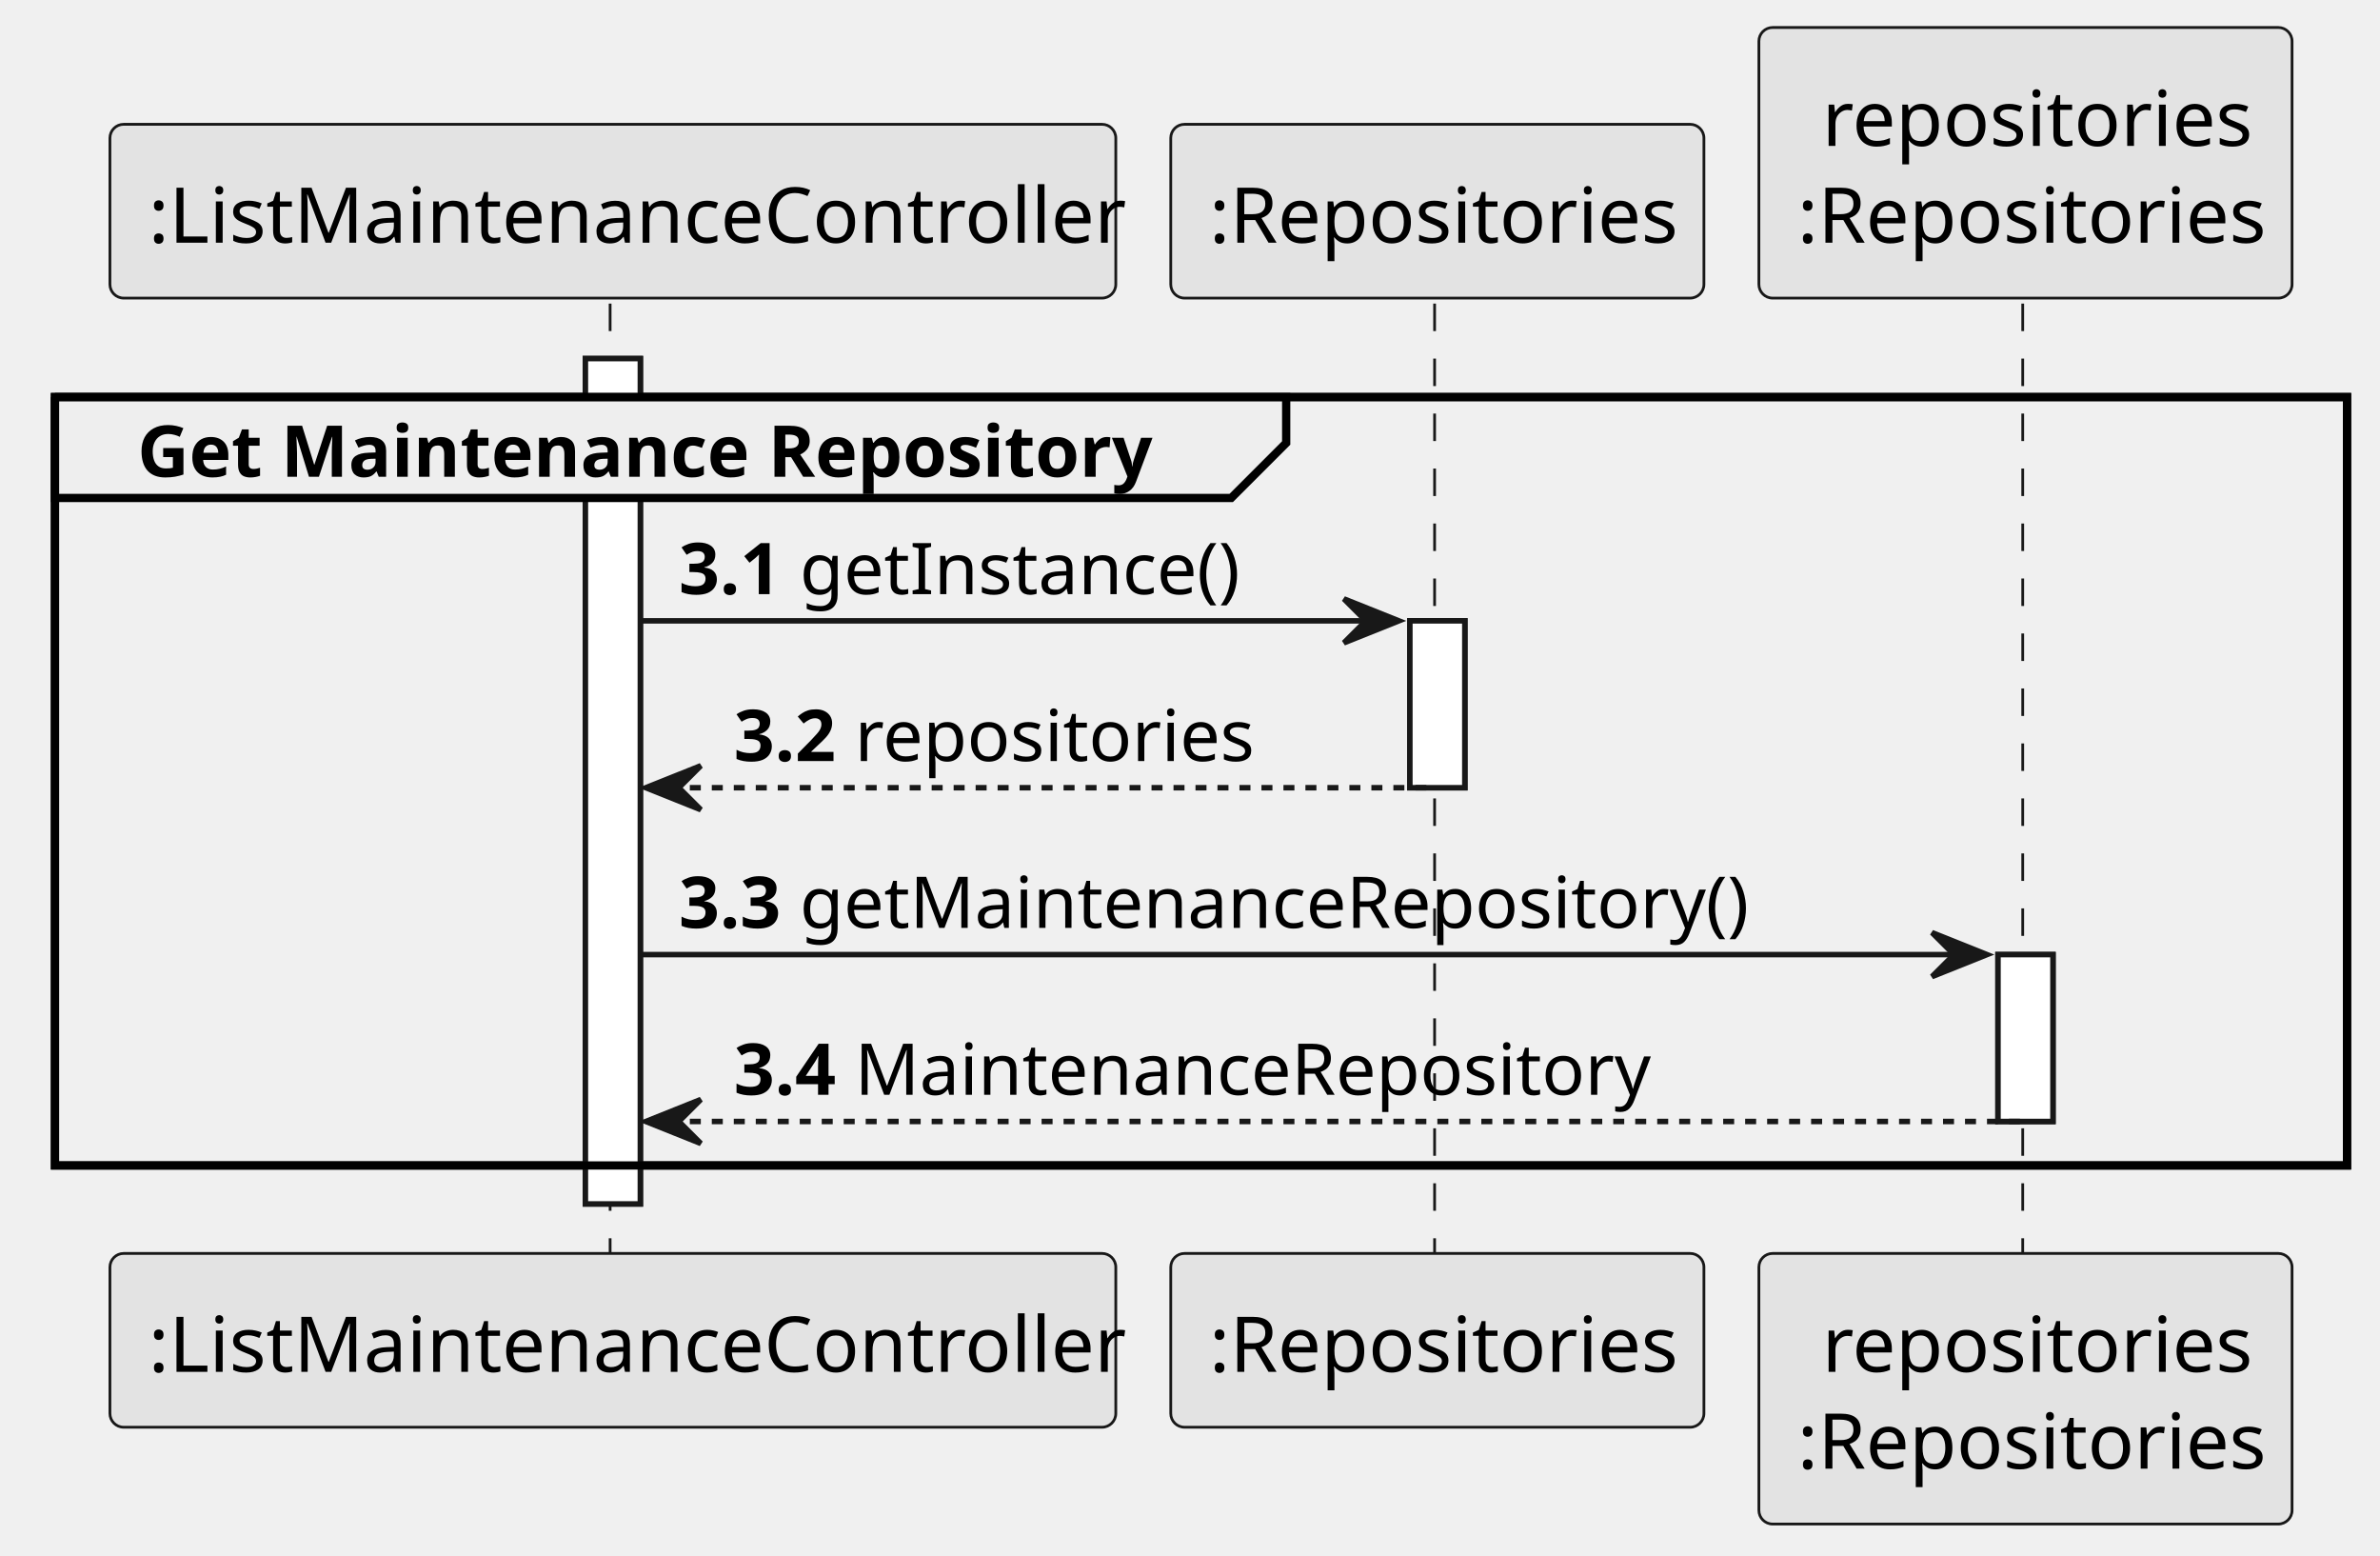
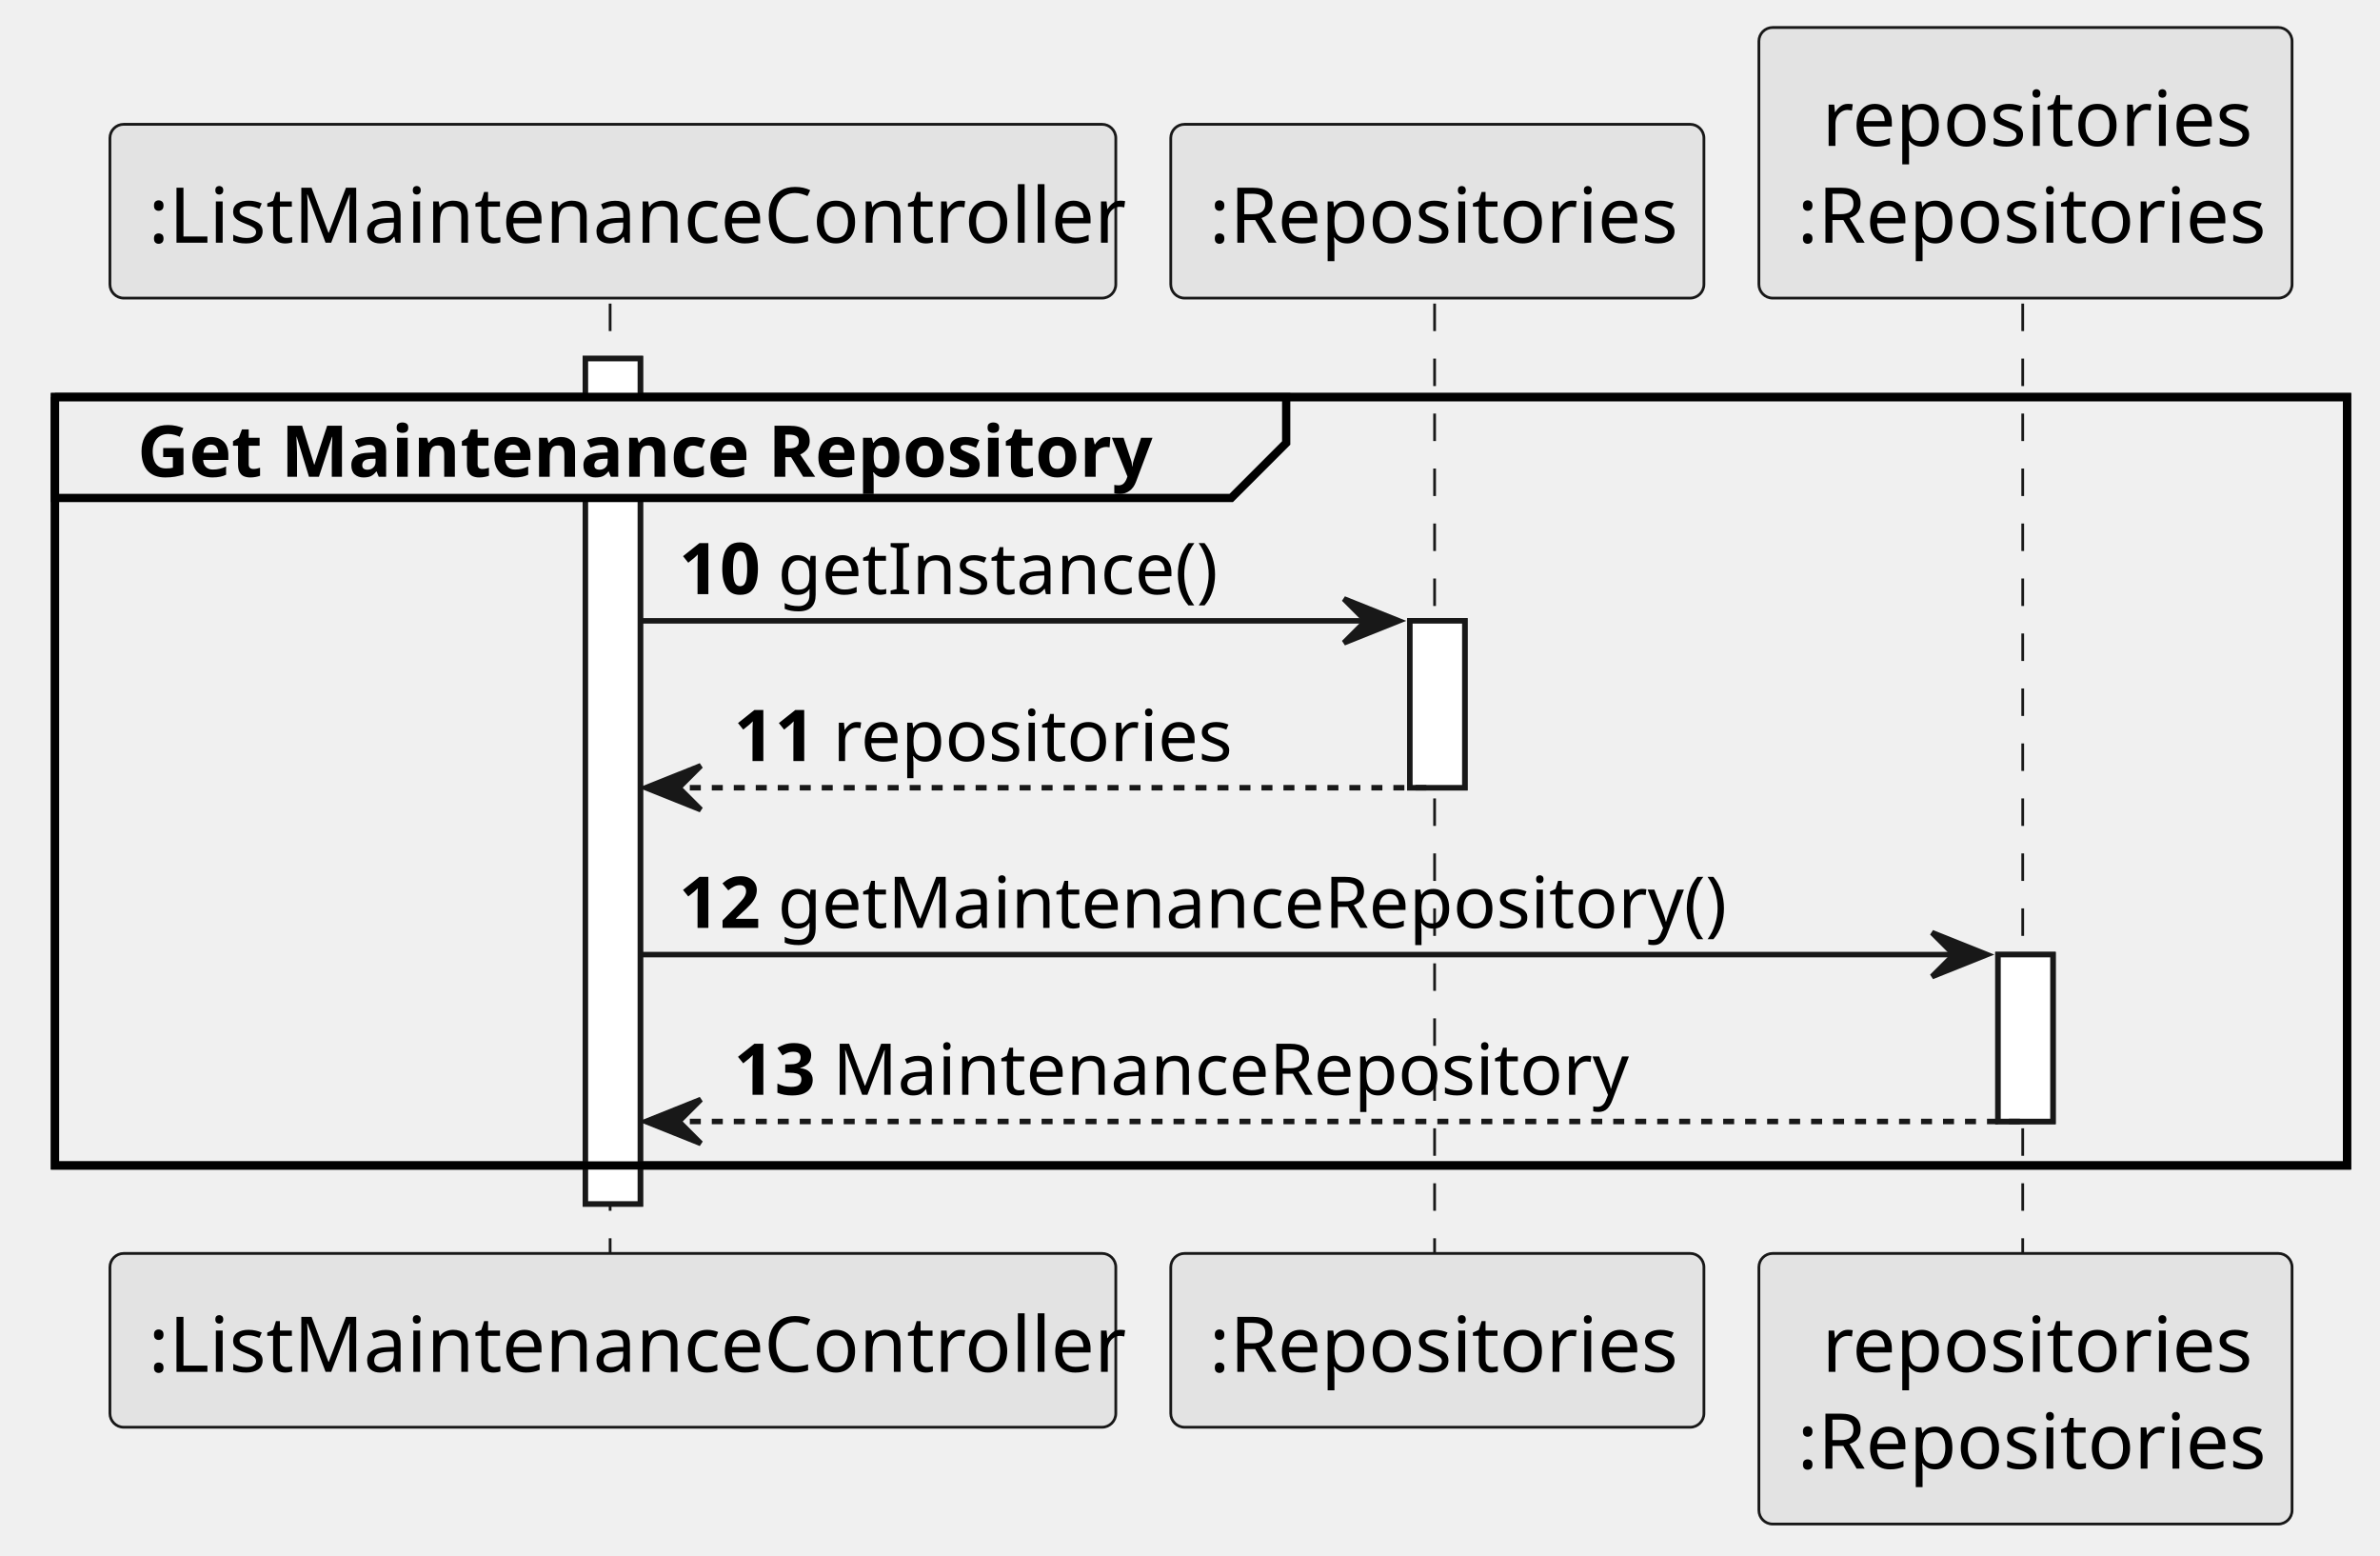
<svg xmlns="http://www.w3.org/2000/svg" contentStyleType="text/css" height="283px" preserveAspectRatio="none" style="width:433px;height:283px;background:#FFFFFF;" version="1.1" viewBox="0 0 433 283" width="433px" zoomAndPan="magnify">
  <defs />
  <g>
    <rect fill="#FFFFFF" height="153.758" style="stroke:#181818;stroke-width:1.0;" width="10" x="106.5" y="65.219" />
    <rect fill="#FFFFFF" height="30.352" style="stroke:#181818;stroke-width:1.0;" width="10" x="256.5" y="112.922" />
    <rect fill="#FFFFFF" height="30.352" style="stroke:#181818;stroke-width:1.0;" width="10" x="363.5" y="173.625" />
    <rect fill="none" height="139.758" style="stroke:#000000;stroke-width:1.5;" width="417" x="10" y="72.219" />
    <line style="stroke:#181818;stroke-width:0.5;stroke-dasharray:5.0,5.0;" x1="111" x2="111" y1="55.219" y2="228.977" />
    <line style="stroke:#181818;stroke-width:0.5;stroke-dasharray:5.0,5.0;" x1="261" x2="261" y1="55.219" y2="228.977" />
    <line style="stroke:#181818;stroke-width:0.5;stroke-dasharray:5.0,5.0;" x1="368" x2="368" y1="55.219" y2="228.977" />
    <rect fill="#E3E3E3" height="31.609" rx="2.5" ry="2.5" style="stroke:#181818;stroke-width:0.5;" width="183" x="20" y="22.609" />
    <text fill="#000000" font-family="sans-serif" font-size="14" lengthAdjust="spacing" textLength="169" x="27" y="44.143">:ListMaintenanceController</text>
    <rect fill="#E3E3E3" height="31.609" rx="2.5" ry="2.5" style="stroke:#181818;stroke-width:0.5;" width="183" x="20" y="227.977" />
    <text fill="#000000" font-family="sans-serif" font-size="14" lengthAdjust="spacing" textLength="169" x="27" y="249.51">:ListMaintenanceController</text>
    <rect fill="#E3E3E3" height="31.609" rx="2.5" ry="2.5" style="stroke:#181818;stroke-width:0.5;" width="97" x="213" y="22.609" />
    <text fill="#000000" font-family="sans-serif" font-size="14" lengthAdjust="spacing" textLength="83" x="220" y="44.143">:Repositories</text>
    <rect fill="#E3E3E3" height="31.609" rx="2.5" ry="2.5" style="stroke:#181818;stroke-width:0.5;" width="97" x="213" y="227.977" />
    <text fill="#000000" font-family="sans-serif" font-size="14" lengthAdjust="spacing" textLength="83" x="220" y="249.51">:Repositories</text>
    <rect fill="#E3E3E3" height="49.219" rx="2.5" ry="2.5" style="stroke:#181818;stroke-width:0.5;" width="97" x="320" y="5" />
    <text fill="#000000" font-family="sans-serif" font-size="14" lengthAdjust="spacing" textLength="74" x="331.5" y="26.533">repositories</text>
    <text fill="#000000" font-family="sans-serif" font-size="14" lengthAdjust="spacing" textLength="83" x="327" y="44.143">:Repositories</text>
    <rect fill="#E3E3E3" height="49.219" rx="2.5" ry="2.5" style="stroke:#181818;stroke-width:0.5;" width="97" x="320" y="227.977" />
    <text fill="#000000" font-family="sans-serif" font-size="14" lengthAdjust="spacing" textLength="74" x="331.5" y="249.51">repositories</text>
    <text fill="#000000" font-family="sans-serif" font-size="14" lengthAdjust="spacing" textLength="83" x="327" y="267.119">:Repositories</text>
    <rect fill="#FFFFFF" height="153.758" style="stroke:#181818;stroke-width:1.0;" width="10" x="106.5" y="65.219" />
    <rect fill="#FFFFFF" height="30.352" style="stroke:#181818;stroke-width:1.0;" width="10" x="256.5" y="112.922" />
    <rect fill="#FFFFFF" height="30.352" style="stroke:#181818;stroke-width:1.0;" width="10" x="363.5" y="173.625" />
    <path d="M10,72.219 L234,72.219 L234,80.57 L224,90.57 L10,90.57 L10,72.219 " fill="#EEEEEE" style="stroke:#000000;stroke-width:1.5;" />
    <rect fill="none" height="139.758" style="stroke:#000000;stroke-width:1.5;" width="417" x="10" y="72.219" />
    <text fill="#000000" font-family="sans-serif" font-size="13" font-weight="bold" lengthAdjust="spacing" textLength="179" x="25" y="86.714">Get Maintenance Repository</text>
    <polygon fill="#181818" points="244.5,108.922,254.5,112.922,244.5,116.922,248.5,112.922" style="stroke:#181818;stroke-width:1.0;" />
    <line style="stroke:#181818;stroke-width:1.0;" x1="116.5" x2="250.5" y1="112.922" y2="112.922" />
-     <text fill="#000000" font-family="sans-serif" font-size="13" font-weight="bold" lengthAdjust="spacing" textLength="18" x="123.5" y="108.065">3.1</text>
-     <text fill="#000000" font-family="sans-serif" font-size="13" lengthAdjust="spacing" textLength="75" x="145.5" y="108.065">getInstance()</text>
+     <text fill="#000000" font-family="sans-serif" font-size="13" font-weight="bold" lengthAdjust="spacing" textLength="14" x="123.5" y="108.065">10</text>
+     <text fill="#000000" font-family="sans-serif" font-size="13" lengthAdjust="spacing" textLength="75" x="141.5" y="108.065">getInstance()</text>
    <polygon fill="#181818" points="127.5,139.273,117.5,143.273,127.5,147.273,123.5,143.273" style="stroke:#181818;stroke-width:1.0;" />
    <line style="stroke:#181818;stroke-width:1.0;stroke-dasharray:2.0,2.0;" x1="121.5" x2="260.5" y1="143.273" y2="143.273" />
-     <text fill="#000000" font-family="sans-serif" font-size="13" font-weight="bold" lengthAdjust="spacing" textLength="18" x="133.5" y="138.417">3.2</text>
-     <text fill="#000000" font-family="sans-serif" font-size="13" lengthAdjust="spacing" textLength="67" x="155.5" y="138.417">repositories</text>
+     <text fill="#000000" font-family="sans-serif" font-size="13" font-weight="bold" lengthAdjust="spacing" textLength="14" x="133.5" y="138.417">11</text>
+     <text fill="#000000" font-family="sans-serif" font-size="13" lengthAdjust="spacing" textLength="67" x="151.5" y="138.417">repositories</text>
    <polygon fill="#181818" points="351.5,169.625,361.5,173.625,351.5,177.625,355.5,173.625" style="stroke:#181818;stroke-width:1.0;" />
    <line style="stroke:#181818;stroke-width:1.0;" x1="116.5" x2="357.5" y1="173.625" y2="173.625" />
-     <text fill="#000000" font-family="sans-serif" font-size="13" font-weight="bold" lengthAdjust="spacing" textLength="18" x="123.5" y="168.769">3.3</text>
-     <text fill="#000000" font-family="sans-serif" font-size="13" lengthAdjust="spacing" textLength="162" x="145.5" y="168.769">getMaintenanceRepository()</text>
+     <text fill="#000000" font-family="sans-serif" font-size="13" font-weight="bold" lengthAdjust="spacing" textLength="14" x="123.5" y="168.769">12</text>
+     <text fill="#000000" font-family="sans-serif" font-size="13" lengthAdjust="spacing" textLength="162" x="141.5" y="168.769">getMaintenanceRepository()</text>
    <polygon fill="#181818" points="127.5,199.977,117.5,203.977,127.5,207.977,123.5,203.977" style="stroke:#181818;stroke-width:1.0;" />
    <line style="stroke:#181818;stroke-width:1.0;stroke-dasharray:2.0,2.0;" x1="121.5" x2="367.5" y1="203.977" y2="203.977" />
-     <text fill="#000000" font-family="sans-serif" font-size="13" font-weight="bold" lengthAdjust="spacing" textLength="18" x="133.5" y="199.12">3.4</text>
-     <text fill="#000000" font-family="sans-serif" font-size="13" lengthAdjust="spacing" textLength="136" x="155.5" y="199.12">MaintenanceRepository</text>
+     <text fill="#000000" font-family="sans-serif" font-size="13" font-weight="bold" lengthAdjust="spacing" textLength="14" x="133.5" y="199.12">13</text>
+     <text fill="#000000" font-family="sans-serif" font-size="13" lengthAdjust="spacing" textLength="136" x="151.5" y="199.12">MaintenanceRepository</text>
  </g>
</svg>
